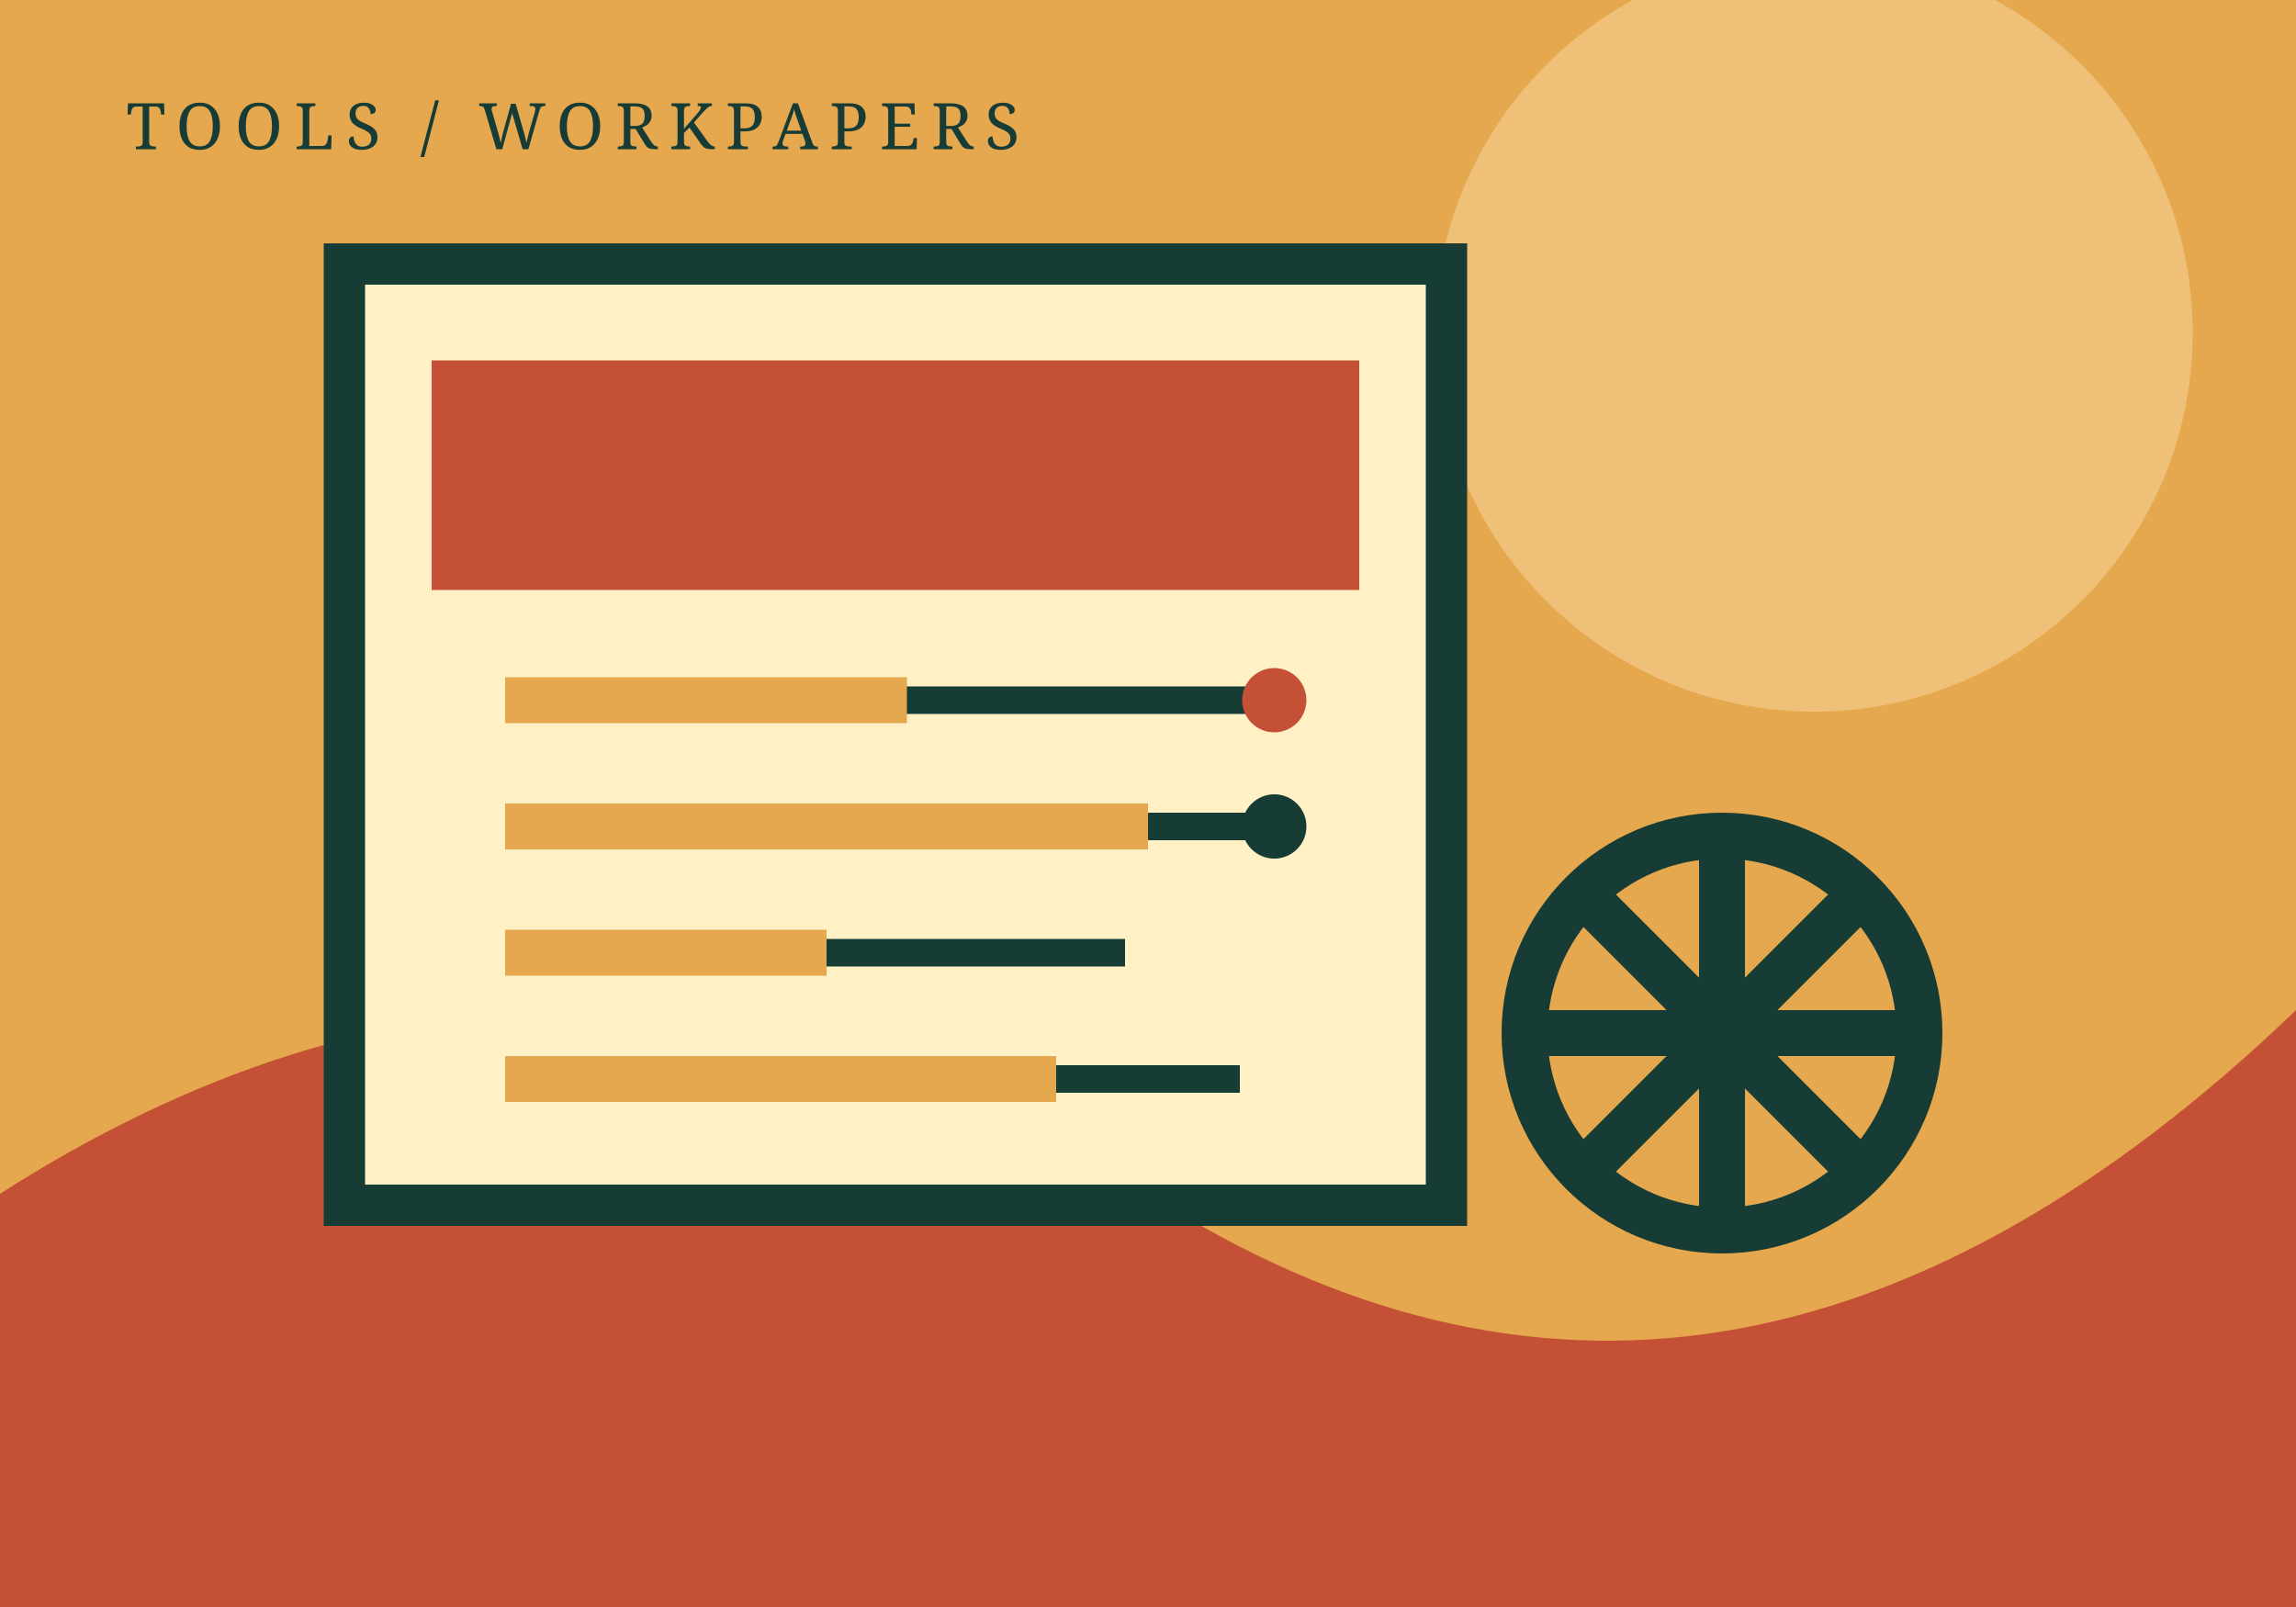
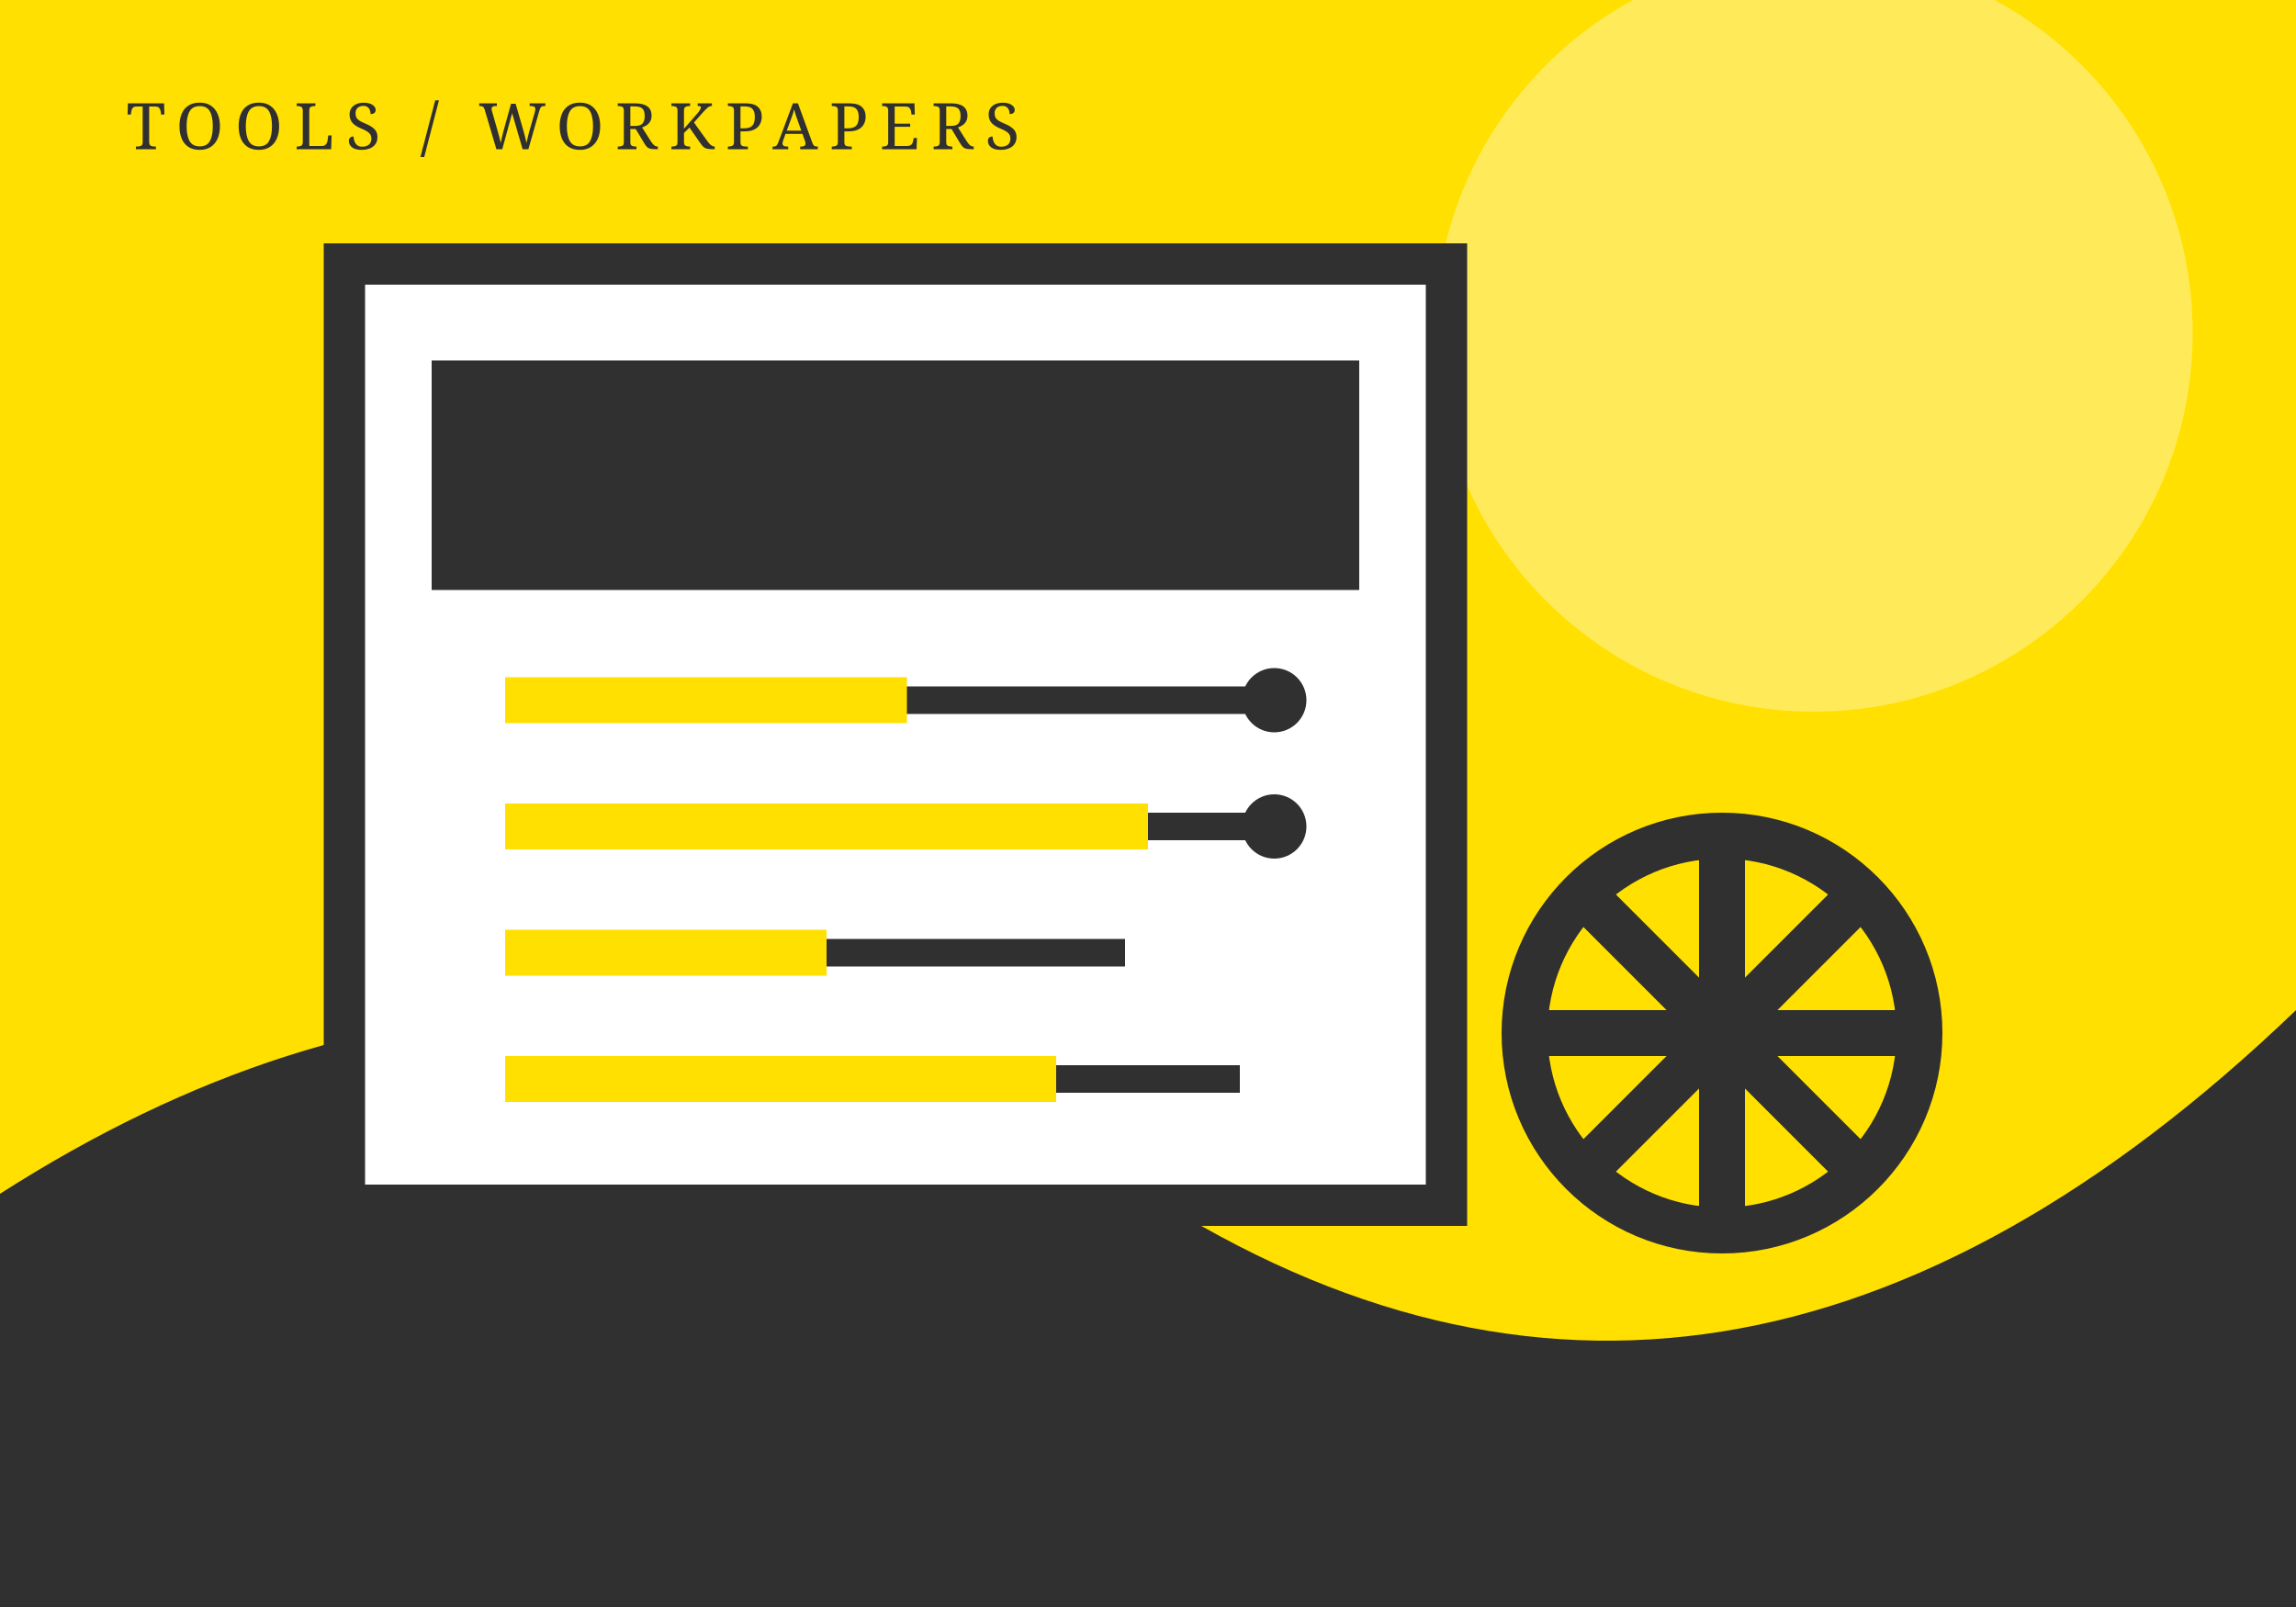
<svg xmlns="http://www.w3.org/2000/svg" viewBox="0 0 1000 700" role="img" aria-label="Editorial finance workbench with calculator, grid, data sheets and chart">
-   <rect width="1000" height="700" fill="#e6a84e" />
-   <path d="M0 520Q250 360 500 520T1000 440V700H0Z" fill="#c45135" />
-   <circle cx="790" cy="145" r="165" fill="#fff0c5" opacity=".35" />
+   <rect width="1000" height="700" fill="#FFE000" />
+   <path d="M0 520Q250 360 500 520T1000 440V700H0Z" fill="#303030" />
+   <circle cx="790" cy="145" r="165" fill="#FFFFFF" opacity=".35" />
  <g transform="translate(150 115)">
-     <rect x="0" y="0" width="480" height="410" fill="#fff0c5" stroke="#173c35" stroke-width="18" />
-     <rect x="38" y="42" width="404" height="100" fill="#c45135" />
-     <path d="M70 190H405M70 245H405M70 300H340M70 355H390" stroke="#173c35" stroke-width="12" />
-     <path d="M70 190H245M70 245H350M70 300H210M70 355H310" stroke="#e6a84e" stroke-width="20" />
-     <circle cx="405" cy="190" r="14" fill="#c45135" />
-     <circle cx="405" cy="245" r="14" fill="#173c35" />
+     <rect x="0" y="0" width="480" height="410" fill="#FFFFFF" stroke="#303030" stroke-width="18" />
+     <rect x="38" y="42" width="404" height="100" fill="#303030" />
+     <path d="M70 190H405M70 245H405M70 300H340M70 355H390" stroke="#303030" stroke-width="12" />
+     <path d="M70 190H245M70 245H350M70 300H210M70 355H310" stroke="#FFE000" stroke-width="20" />
+     <circle cx="405" cy="190" r="14" fill="#303030" />
+     <circle cx="405" cy="245" r="14" fill="#303030" />
  </g>
-   <g transform="translate(650 350)" fill="none" stroke="#173c35" stroke-width="20">
+   <g transform="translate(650 350)" fill="none" stroke="#303030" stroke-width="20">
    <circle cx="100" cy="100" r="86" />
    <path d="M100 14V186M14 100H186M40 40L160 160M160 40L40 160" />
  </g>
-   <text x="55" y="65" font-family="Georgia,serif" font-size="28" fill="#173c35" letter-spacing="5">TOOLS / WORKPAPERS</text>
+   <text x="55" y="65" font-family="Georgia,serif" font-size="28" fill="#303030" letter-spacing="5">TOOLS / WORKPAPERS</text>
</svg>
